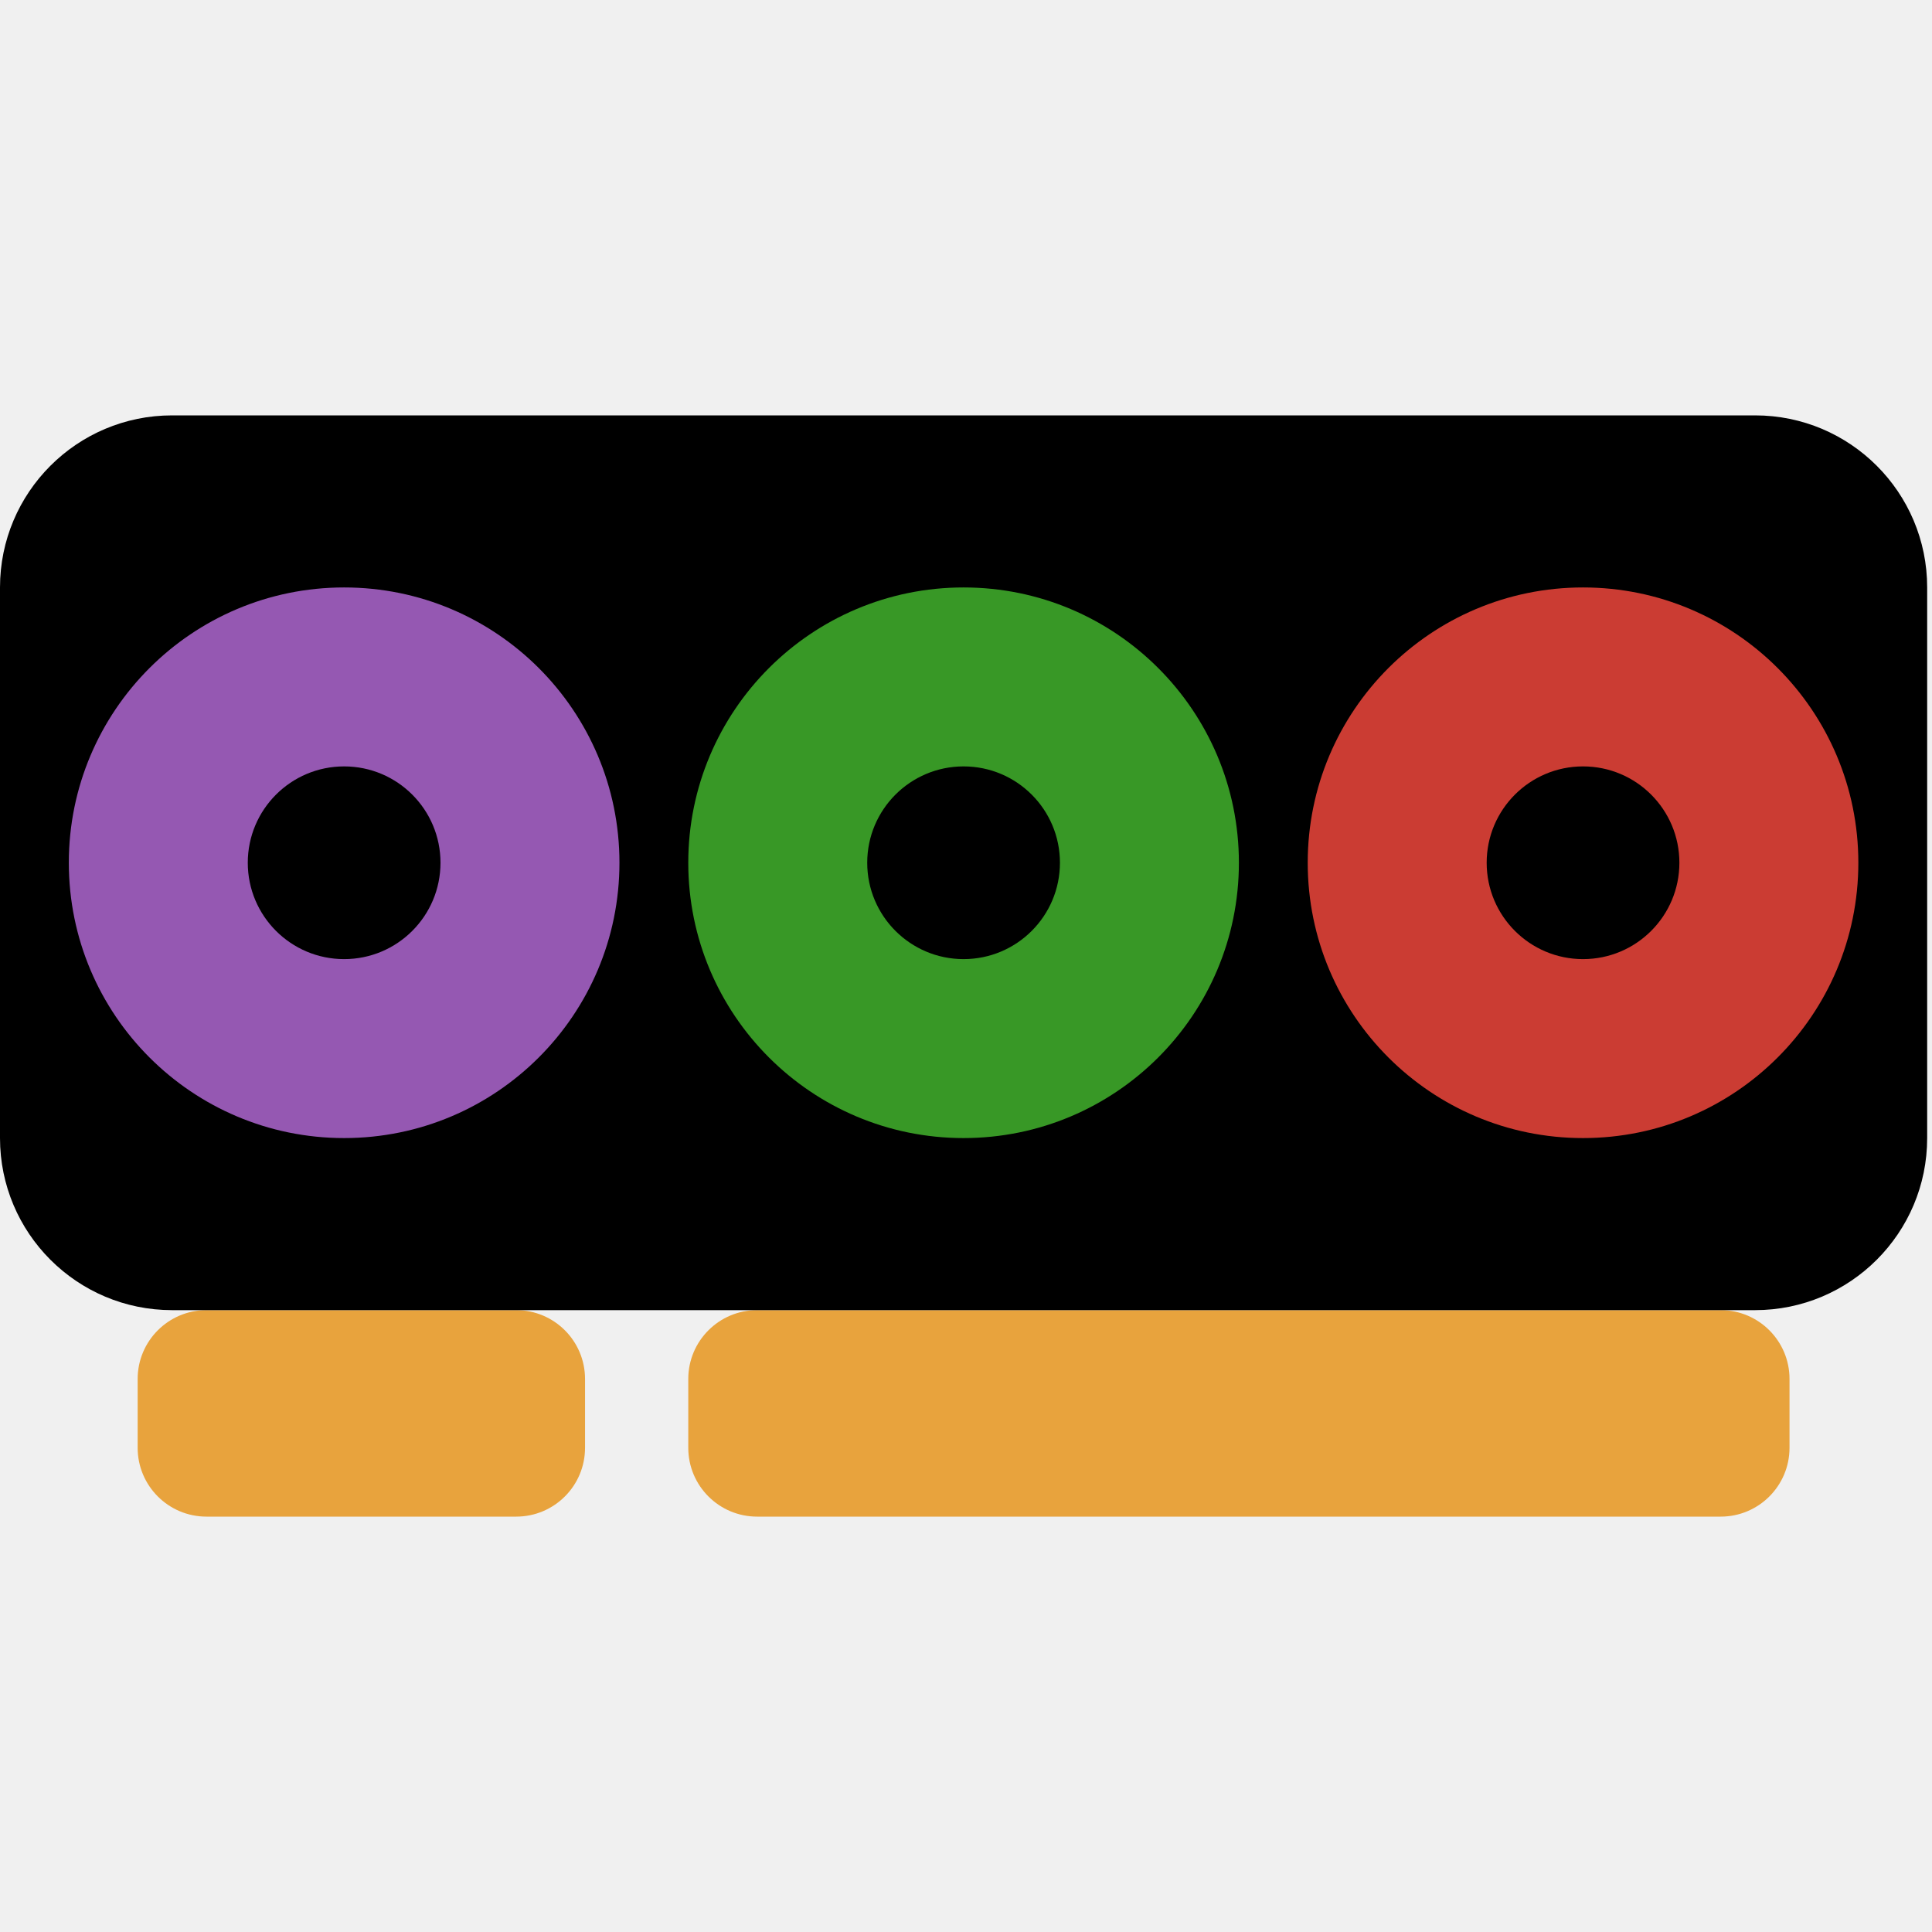
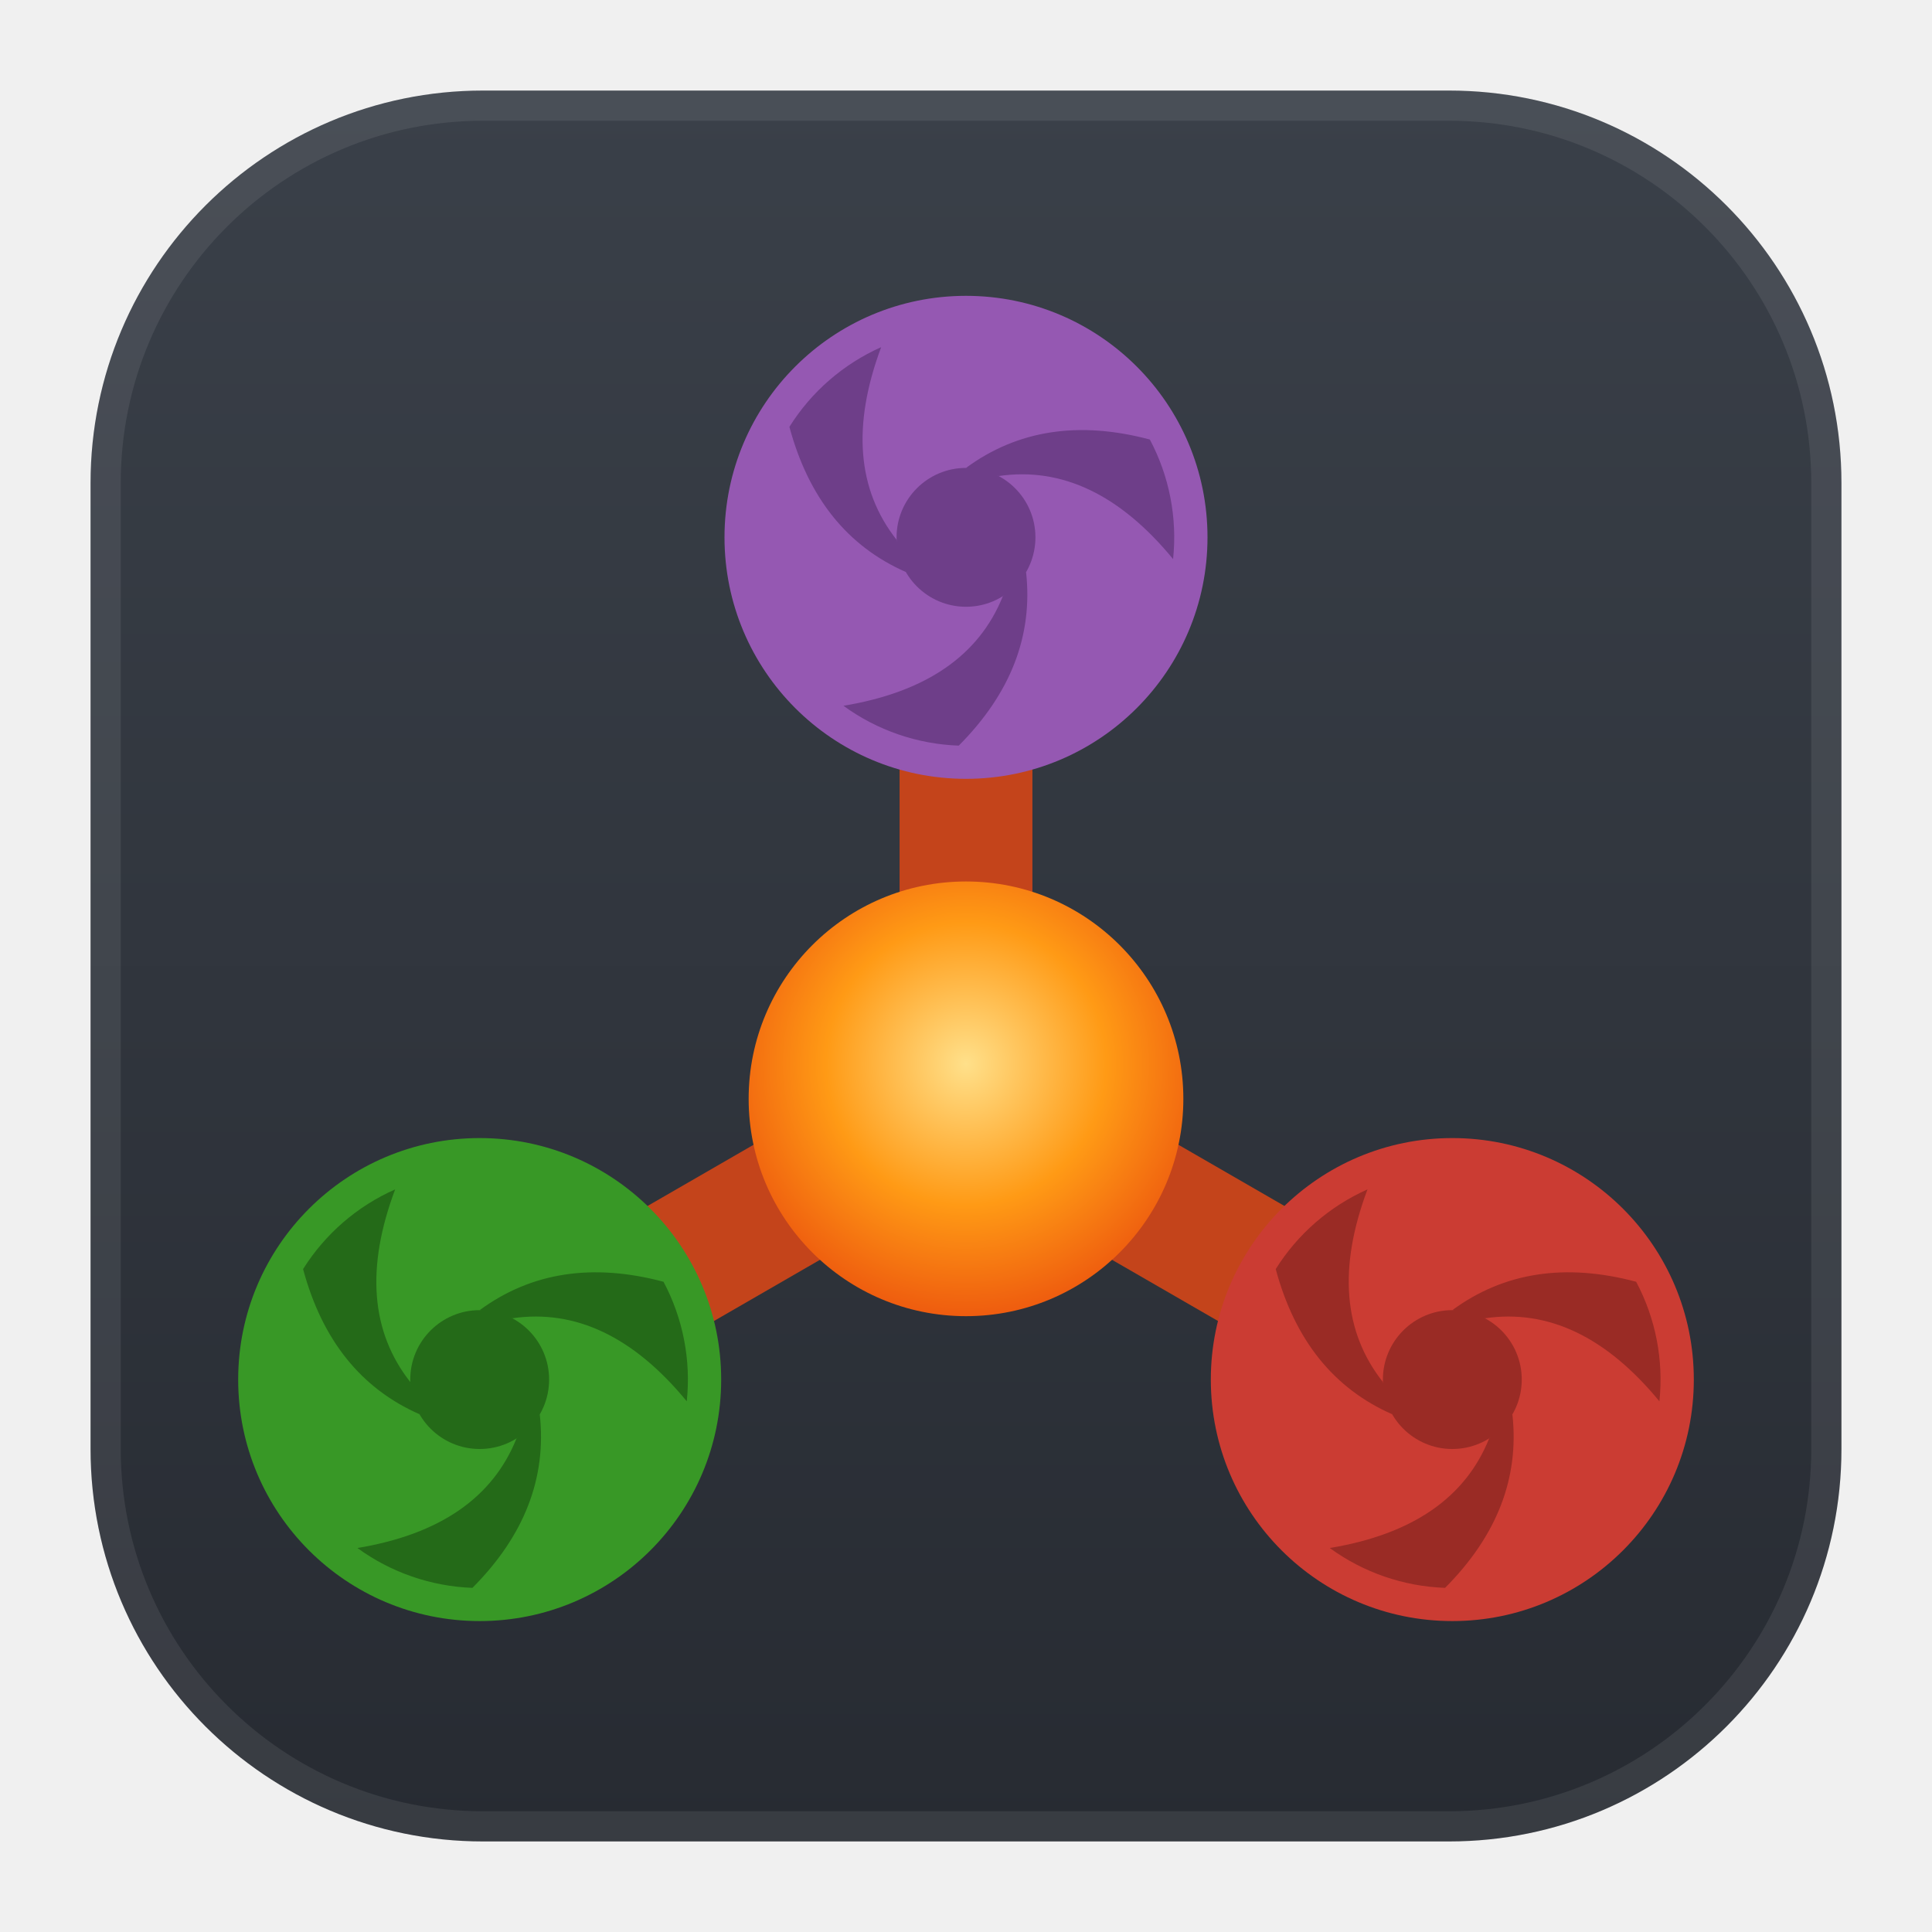
<svg xmlns="http://www.w3.org/2000/svg" viewBox="0 0 64 64" width="64" height="64" role="img" aria-label="ReactantServer.jl">
-   <g transform="translate(-4.56,-4.48) scale(1.14)">
-     <g fill="#E8A33D">
-       <rect x="8" y="42" width="13" height="6" rx="2" />
-       <rect x="24" y="42" width="32" height="6" rx="2" />
-     </g>
-     <rect class="ink" x="4" y="16" width="56" height="26" rx="5" />
-     <circle cx="14" cy="29" r="8" fill="#9558B2" />
-     <circle class="ink" cx="14" cy="29" r="2.8" />
-     <circle cx="32" cy="29" r="8" fill="#389826" />
-     <circle class="ink" cx="32" cy="29" r="2.8" />
-     <circle cx="50" cy="29" r="8" fill="#CB3C33" />
-     <circle class="ink" cx="50" cy="29" r="2.8" />
+   <defs>
+     <radialGradient id="rs-core" cx="0.5" cy="0.42" r="0.72">
+       <stop offset="0" stop-color="#FFE08A" />
+       <stop offset="0.45" stop-color="#FF9A15" />
+       <stop offset="1" stop-color="#E5390B" />
+     </radialGradient>
+     <linearGradient id="rs-shroud" x1="0" y1="0" x2="0" y2="1">
+       <stop offset="0" stop-color="#3A4049" />
+       <stop offset="1" stop-color="#272B32" />
+     </linearGradient>
+   </defs>
+   <rect x="3" y="3" width="58" height="58" rx="13" fill="url(#rs-shroud)" />
+   <rect x="3.5" y="3.5" width="57" height="57" rx="12.5" fill="none" stroke="#FFFFFF" stroke-opacity="0.08" />
+   <g stroke="#C4441B" stroke-width="4.4" stroke-linecap="round">
+     <path d="M32 36.4L32 17.8" />
+     <path d="M32 36.4L15.89 45.7" />
+     <path d="M32 36.4L48.11 45.7" />
  </g>
+   <circle cx="32" cy="17.8" r="8" fill="#9558B2" />
+   <path d="M32 15.5Q34.56 13.62 38.09 14.56A6.9 6.9 0 0 1 38.86 18.52Q36.22 15.31 33.08 15.77ZM33.99 18.95Q34.34 22.11 31.76 24.7A6.9 6.9 0 0 1 27.94 23.38Q32.04 22.7 33.22 19.75ZM30.01 18.95Q27.1 17.67 26.15 14.14A6.9 6.9 0 0 1 29.19 11.5Q27.74 15.39 29.7 17.88Z" fill="#6E3E89" />
+   <circle cx="32" cy="17.8" r="2.3" fill="#6E3E89" />
+   <circle cx="15.89" cy="45.7" r="8" fill="#389826" />
+   <path d="M15.89 43.4Q18.45 41.52 21.98 42.46A6.9 6.9 0 0 1 22.75 46.42Q20.11 43.21 16.97 43.67ZM17.88 46.85Q18.23 50.01 15.65 52.6A6.9 6.9 0 0 1 11.84 51.28Q15.93 50.6 17.11 47.65ZM13.9 46.85Q10.99 45.57 10.04 42.04A6.9 6.9 0 0 1 13.09 39.4Q11.63 43.29 13.59 45.78Z" fill="#246A18" />
+   <circle cx="15.89" cy="45.7" r="2.3" fill="#246A18" />
+   <circle cx="48.11" cy="45.7" r="8" fill="#CB3C33" />
+   <path d="M48.11 43.4Q50.67 41.52 54.2 42.46A6.9 6.9 0 0 1 54.97 46.42Q52.33 43.21 49.19 43.67ZM50.1 46.85Q50.45 50.01 47.87 52.6A6.9 6.9 0 0 1 44.05 51.28Q48.15 50.6 49.33 47.65ZM46.12 46.85Q43.21 45.57 42.26 42.04A6.9 6.9 0 0 1 45.3 39.4Q43.84 43.29 45.81 45.78Z" fill="#9A2B25" />
+   <circle cx="48.11" cy="45.7" r="2.3" fill="#9A2B25" />
+   <circle cx="32" cy="36.4" r="7.2" fill="url(#rs-core)" />
</svg>
